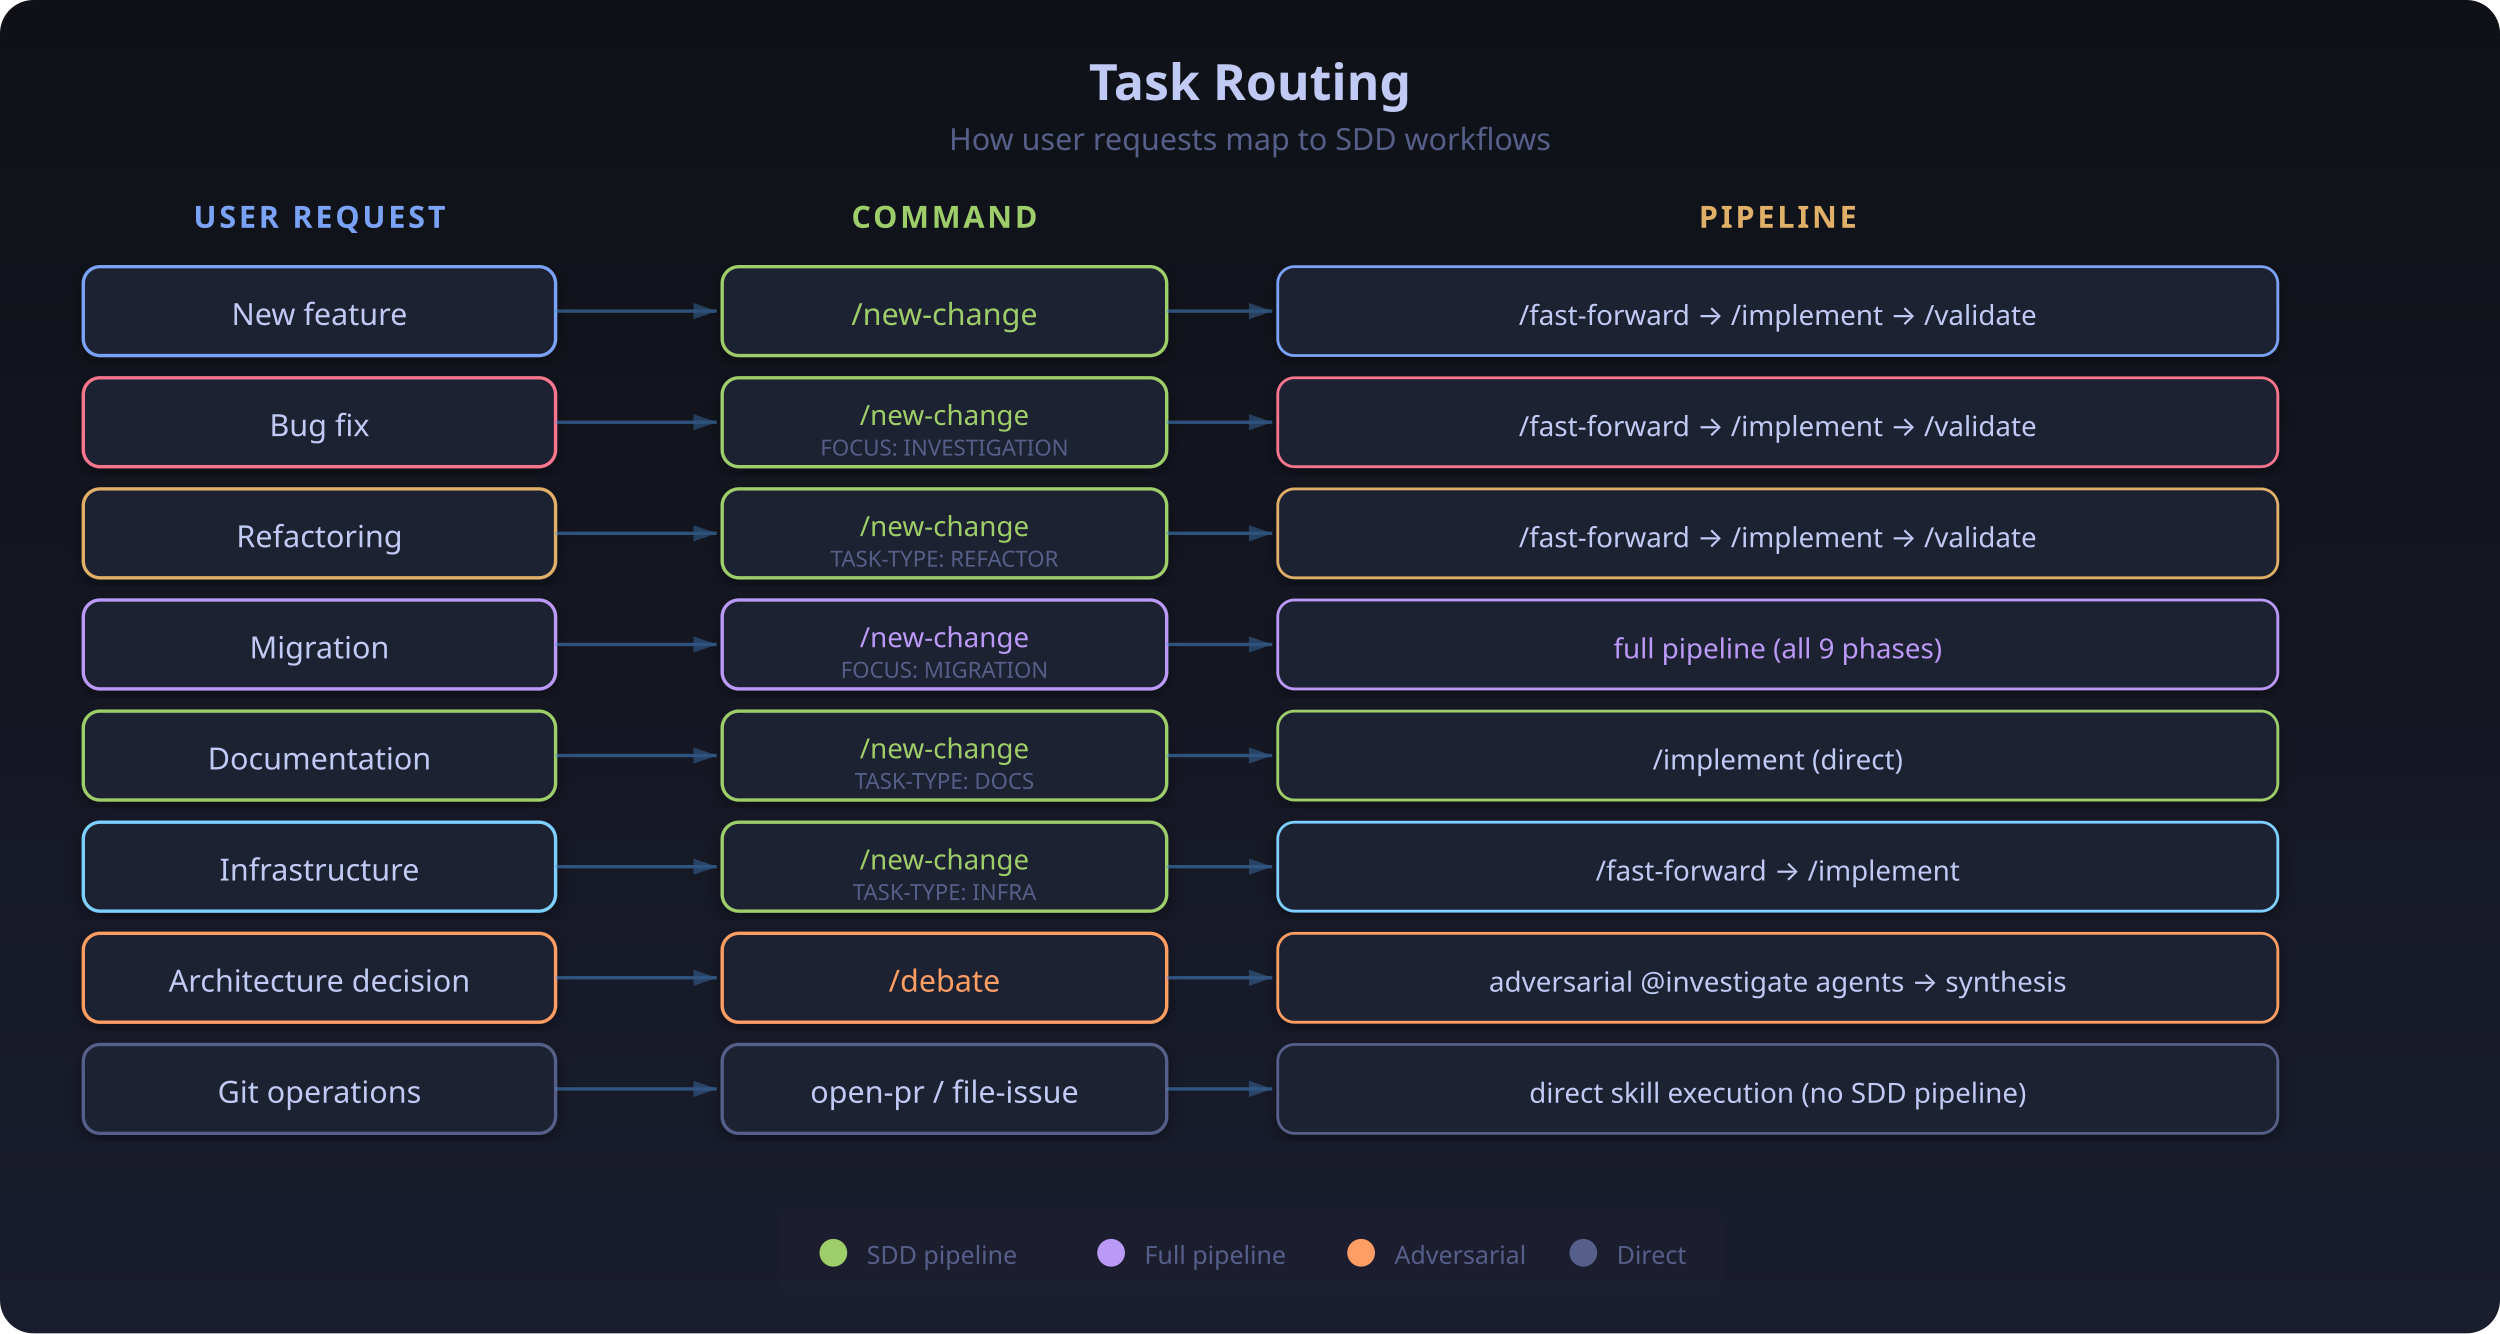
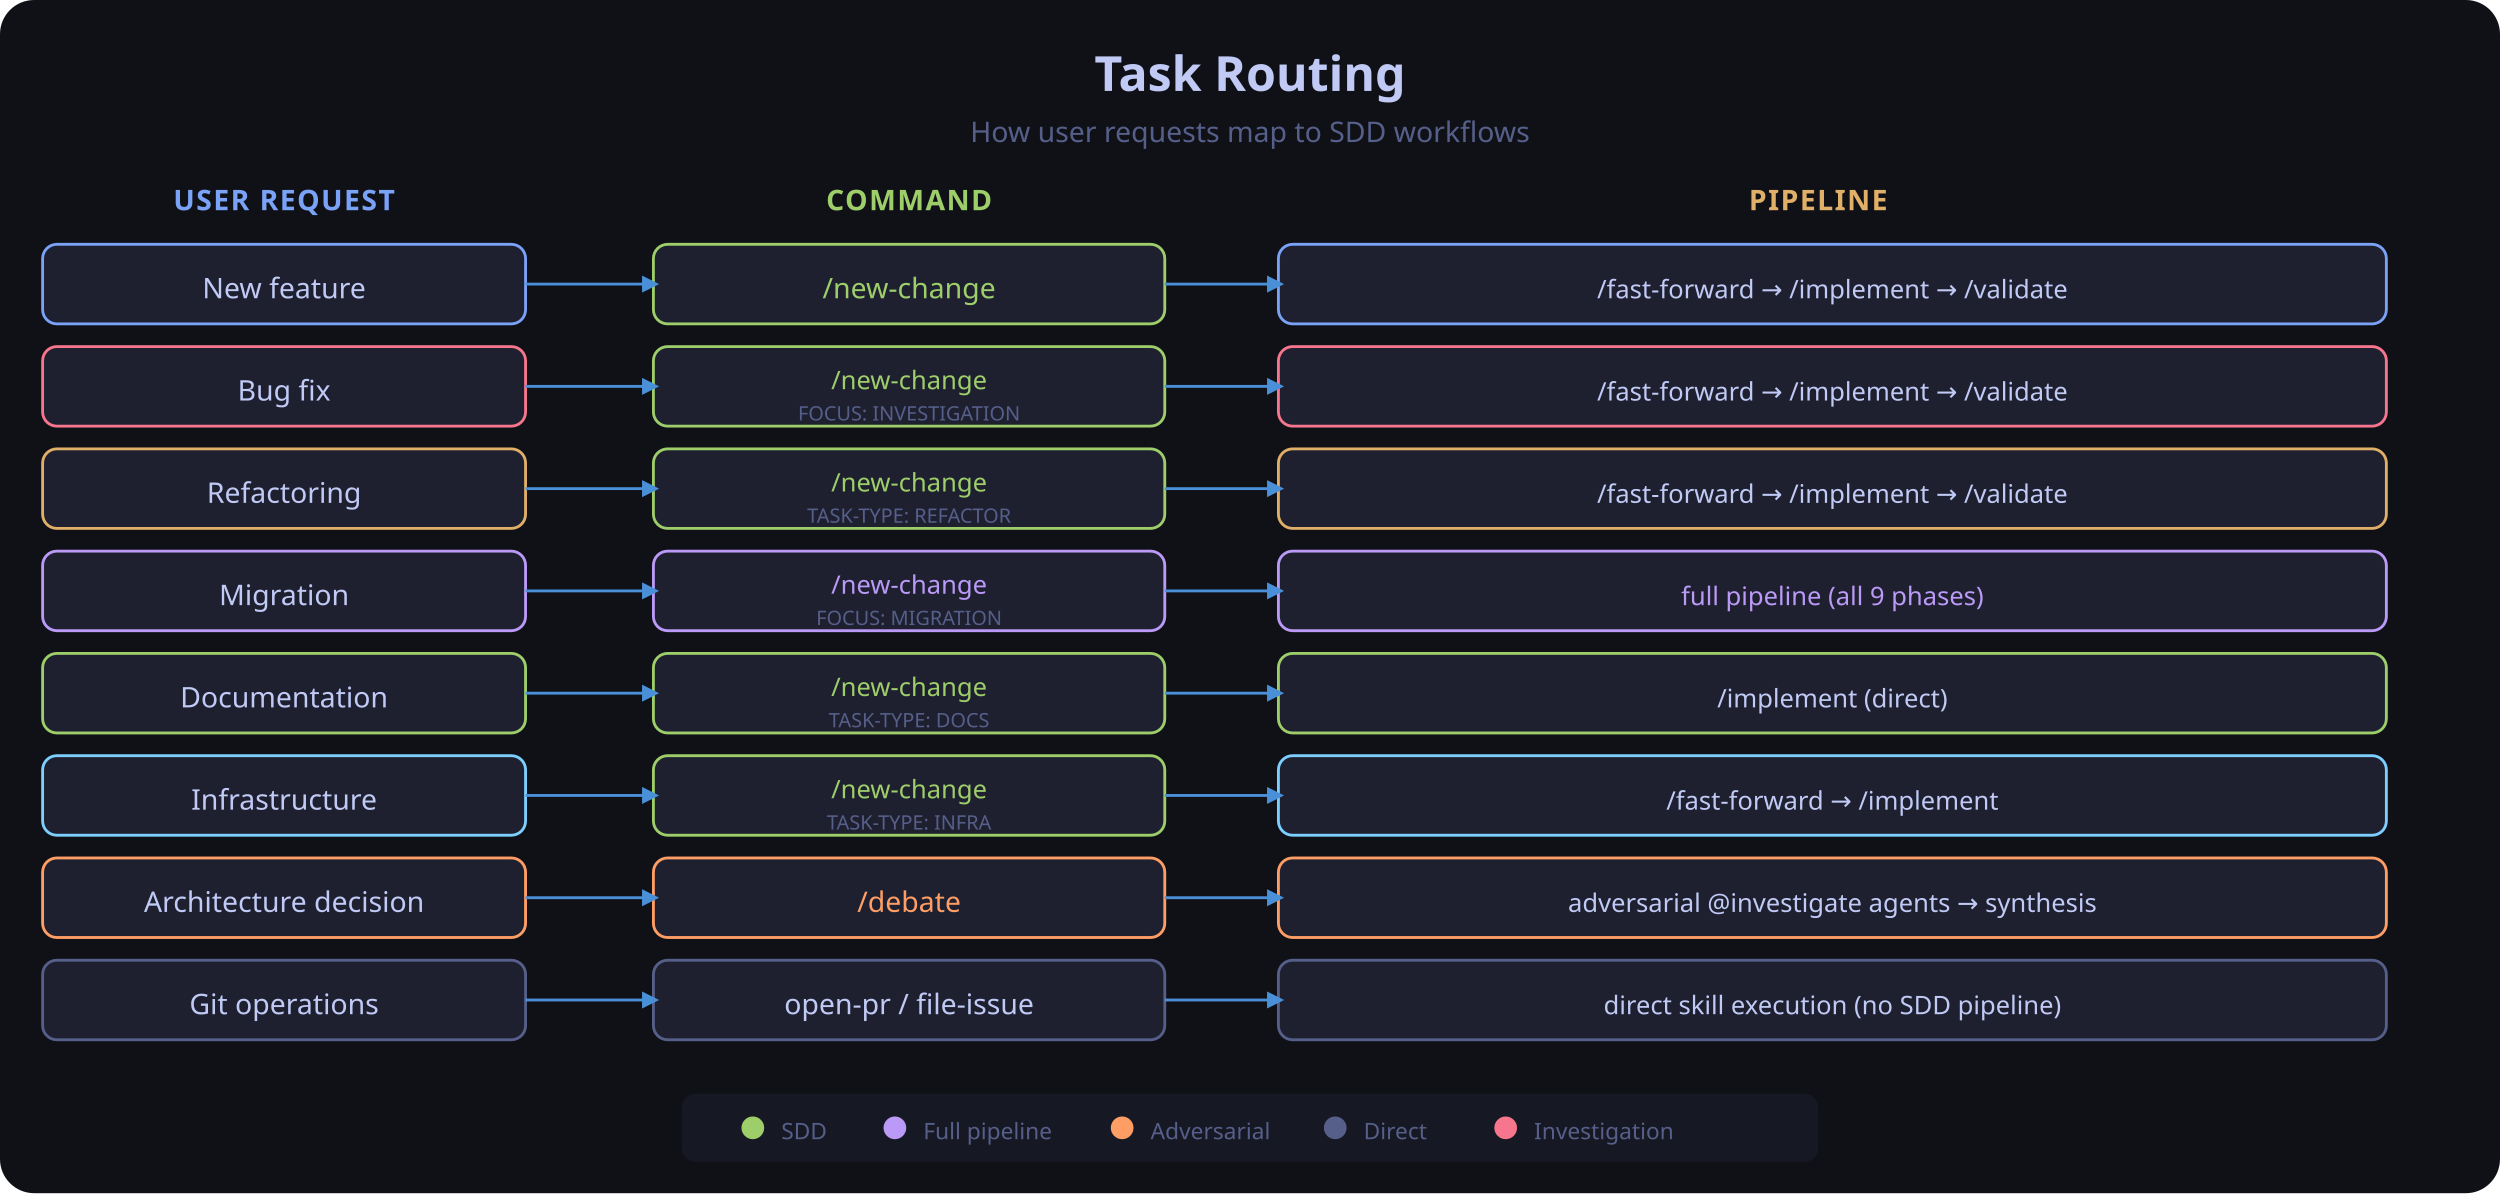
- <svg xmlns="http://www.w3.org/2000/svg" viewBox="0 0 900 480" font-family="'Segoe UI', system-ui, -apple-system, sans-serif">
-   <defs>
-     <linearGradient id="bgR" x1="0" y1="0" x2="0" y2="1">
-       <stop offset="0%" stop-color="#0f1117" />
-       <stop offset="100%" stop-color="#1a1d2e" />
-     </linearGradient>
-     <filter id="shadowR">
-       <feDropShadow dx="0" dy="2" stdDeviation="3" flood-color="#000" flood-opacity="0.4" />
-     </filter>
-     <marker id="arrowR" viewBox="0 0 10 7" refX="10" refY="3.5" markerWidth="7" markerHeight="5" orient="auto">
-       <polygon points="0 0, 10 3.5, 0 7" fill="#4A90D9" opacity="0.7" />
-     </marker>
-   </defs>
-   <rect width="900" height="480" rx="12" fill="url(#bgR)" />
-   <text x="450" y="36" text-anchor="middle" fill="#c0caf5" font-size="18" font-weight="700">Task Routing</text>
-   <text x="450" y="54" text-anchor="middle" fill="#565f89" font-size="11">How user requests map to SDD workflows</text>
-   <text x="115" y="82" text-anchor="middle" fill="#7aa2f7" font-size="11" font-weight="600" letter-spacing="1">USER REQUEST</text>
-   <g filter="url(#shadowR)">
-     <rect x="30" y="96" width="170" height="32" rx="6" fill="#1e2030" stroke="#7aa2f7" stroke-width="1.2" />
-     <text x="115" y="117" text-anchor="middle" fill="#c0caf5" font-size="11">New feature</text>
-   </g>
-   <g filter="url(#shadowR)">
-     <rect x="30" y="136" width="170" height="32" rx="6" fill="#1e2030" stroke="#f7768e" stroke-width="1.2" />
-     <text x="115" y="157" text-anchor="middle" fill="#c0caf5" font-size="11">Bug fix</text>
-   </g>
-   <g filter="url(#shadowR)">
-     <rect x="30" y="176" width="170" height="32" rx="6" fill="#1e2030" stroke="#e0af68" stroke-width="1.2" />
-     <text x="115" y="197" text-anchor="middle" fill="#c0caf5" font-size="11">Refactoring</text>
-   </g>
-   <g filter="url(#shadowR)">
-     <rect x="30" y="216" width="170" height="32" rx="6" fill="#1e2030" stroke="#bb9af7" stroke-width="1.2" />
-     <text x="115" y="237" text-anchor="middle" fill="#c0caf5" font-size="11">Migration</text>
-   </g>
-   <g filter="url(#shadowR)">
-     <rect x="30" y="256" width="170" height="32" rx="6" fill="#1e2030" stroke="#9ece6a" stroke-width="1.2" />
-     <text x="115" y="277" text-anchor="middle" fill="#c0caf5" font-size="11">Documentation</text>
-   </g>
-   <g filter="url(#shadowR)">
-     <rect x="30" y="296" width="170" height="32" rx="6" fill="#1e2030" stroke="#7dcfff" stroke-width="1.2" />
-     <text x="115" y="317" text-anchor="middle" fill="#c0caf5" font-size="11">Infrastructure</text>
-   </g>
-   <g filter="url(#shadowR)">
-     <rect x="30" y="336" width="170" height="32" rx="6" fill="#1e2030" stroke="#ff9e64" stroke-width="1.2" />
-     <text x="115" y="357" text-anchor="middle" fill="#c0caf5" font-size="11">Architecture decision</text>
-   </g>
-   <g filter="url(#shadowR)">
-     <rect x="30" y="376" width="170" height="32" rx="6" fill="#1e2030" stroke="#565f89" stroke-width="1.2" />
-     <text x="115" y="397" text-anchor="middle" fill="#c0caf5" font-size="11">Git operations</text>
-   </g>
-   <text x="340" y="82" text-anchor="middle" fill="#9ece6a" font-size="11" font-weight="600" letter-spacing="1">COMMAND</text>
-   <g filter="url(#shadowR)">
-     <rect x="260" y="96" width="160" height="32" rx="6" fill="#1e2030" stroke="#9ece6a" stroke-width="1.2" />
-     <text x="340" y="117" text-anchor="middle" fill="#9ece6a" font-size="11" font-weight="500">/new-change</text>
-   </g>
-   <g filter="url(#shadowR)">
-     <rect x="260" y="136" width="160" height="32" rx="6" fill="#1e2030" stroke="#9ece6a" stroke-width="1.2" />
-     <text x="340" y="153" text-anchor="middle" fill="#9ece6a" font-size="10" font-weight="500">/new-change</text>
-     <text x="340" y="164" text-anchor="middle" fill="#565f89" font-size="8">FOCUS: INVESTIGATION</text>
-   </g>
-   <g filter="url(#shadowR)">
-     <rect x="260" y="176" width="160" height="32" rx="6" fill="#1e2030" stroke="#9ece6a" stroke-width="1.2" />
-     <text x="340" y="193" text-anchor="middle" fill="#9ece6a" font-size="10" font-weight="500">/new-change</text>
-     <text x="340" y="204" text-anchor="middle" fill="#565f89" font-size="8">TASK-TYPE: REFACTOR</text>
-   </g>
-   <g filter="url(#shadowR)">
-     <rect x="260" y="216" width="160" height="32" rx="6" fill="#1e2030" stroke="#bb9af7" stroke-width="1.2" />
-     <text x="340" y="233" text-anchor="middle" fill="#bb9af7" font-size="10" font-weight="500">/new-change</text>
-     <text x="340" y="244" text-anchor="middle" fill="#565f89" font-size="8">FOCUS: MIGRATION</text>
-   </g>
-   <g filter="url(#shadowR)">
-     <rect x="260" y="256" width="160" height="32" rx="6" fill="#1e2030" stroke="#9ece6a" stroke-width="1.2" />
-     <text x="340" y="273" text-anchor="middle" fill="#9ece6a" font-size="10" font-weight="500">/new-change</text>
-     <text x="340" y="284" text-anchor="middle" fill="#565f89" font-size="8">TASK-TYPE: DOCS</text>
-   </g>
-   <g filter="url(#shadowR)">
-     <rect x="260" y="296" width="160" height="32" rx="6" fill="#1e2030" stroke="#9ece6a" stroke-width="1.2" />
-     <text x="340" y="313" text-anchor="middle" fill="#9ece6a" font-size="10" font-weight="500">/new-change</text>
-     <text x="340" y="324" text-anchor="middle" fill="#565f89" font-size="8">TASK-TYPE: INFRA</text>
-   </g>
-   <g filter="url(#shadowR)">
-     <rect x="260" y="336" width="160" height="32" rx="6" fill="#1e2030" stroke="#ff9e64" stroke-width="1.2" />
-     <text x="340" y="357" text-anchor="middle" fill="#ff9e64" font-size="11" font-weight="500">/debate</text>
-   </g>
-   <g filter="url(#shadowR)">
-     <rect x="260" y="376" width="160" height="32" rx="6" fill="#1e2030" stroke="#565f89" stroke-width="1.2" />
-     <text x="340" y="397" text-anchor="middle" fill="#c0caf5" font-size="11" font-weight="500">open-pr / file-issue</text>
-   </g>
-   <line x1="200" y1="112" x2="258" y2="112" stroke="#4A90D9" stroke-width="1.2" marker-end="url(#arrowR)" opacity="0.5" />
-   <line x1="200" y1="152" x2="258" y2="152" stroke="#4A90D9" stroke-width="1.2" marker-end="url(#arrowR)" opacity="0.5" />
-   <line x1="200" y1="192" x2="258" y2="192" stroke="#4A90D9" stroke-width="1.2" marker-end="url(#arrowR)" opacity="0.5" />
-   <line x1="200" y1="232" x2="258" y2="232" stroke="#4A90D9" stroke-width="1.2" marker-end="url(#arrowR)" opacity="0.5" />
-   <line x1="200" y1="272" x2="258" y2="272" stroke="#4A90D9" stroke-width="1.2" marker-end="url(#arrowR)" opacity="0.5" />
-   <line x1="200" y1="312" x2="258" y2="312" stroke="#4A90D9" stroke-width="1.2" marker-end="url(#arrowR)" opacity="0.5" />
-   <line x1="200" y1="352" x2="258" y2="352" stroke="#4A90D9" stroke-width="1.2" marker-end="url(#arrowR)" opacity="0.5" />
-   <line x1="200" y1="392" x2="258" y2="392" stroke="#4A90D9" stroke-width="1.2" marker-end="url(#arrowR)" opacity="0.5" />
-   <text x="640" y="82" text-anchor="middle" fill="#e0af68" font-size="11" font-weight="600" letter-spacing="1">PIPELINE</text>
-   <g filter="url(#shadowR)">
-     <rect x="460" y="96" width="360" height="32" rx="6" fill="#1e2030" stroke="#7aa2f7" stroke-width="1" />
-     <text x="640" y="117" text-anchor="middle" fill="#c0caf5" font-size="10">/fast-forward → /implement → /validate</text>
-   </g>
-   <g filter="url(#shadowR)">
-     <rect x="460" y="136" width="360" height="32" rx="6" fill="#1e2030" stroke="#f7768e" stroke-width="1" />
-     <text x="640" y="157" text-anchor="middle" fill="#c0caf5" font-size="10">/fast-forward → /implement → /validate</text>
-   </g>
-   <g filter="url(#shadowR)">
-     <rect x="460" y="176" width="360" height="32" rx="6" fill="#1e2030" stroke="#e0af68" stroke-width="1" />
-     <text x="640" y="197" text-anchor="middle" fill="#c0caf5" font-size="10">/fast-forward → /implement → /validate</text>
-   </g>
-   <g filter="url(#shadowR)">
-     <rect x="460" y="216" width="360" height="32" rx="6" fill="#1e2030" stroke="#bb9af7" stroke-width="1" />
-     <text x="640" y="237" text-anchor="middle" fill="#bb9af7" font-size="10">full pipeline (all 9 phases)</text>
-   </g>
-   <g filter="url(#shadowR)">
-     <rect x="460" y="256" width="360" height="32" rx="6" fill="#1e2030" stroke="#9ece6a" stroke-width="1" />
-     <text x="640" y="277" text-anchor="middle" fill="#c0caf5" font-size="10">/implement (direct)</text>
-   </g>
-   <g filter="url(#shadowR)">
-     <rect x="460" y="296" width="360" height="32" rx="6" fill="#1e2030" stroke="#7dcfff" stroke-width="1" />
-     <text x="640" y="317" text-anchor="middle" fill="#c0caf5" font-size="10">/fast-forward → /implement</text>
-   </g>
-   <g filter="url(#shadowR)">
-     <rect x="460" y="336" width="360" height="32" rx="6" fill="#1e2030" stroke="#ff9e64" stroke-width="1" />
-     <text x="640" y="357" text-anchor="middle" fill="#c0caf5" font-size="10">adversarial @investigate agents → synthesis</text>
-   </g>
-   <g filter="url(#shadowR)">
-     <rect x="460" y="376" width="360" height="32" rx="6" fill="#1e2030" stroke="#565f89" stroke-width="1" />
-     <text x="640" y="397" text-anchor="middle" fill="#c0caf5" font-size="10">direct skill execution (no SDD pipeline)</text>
-   </g>
-   <line x1="420" y1="112" x2="458" y2="112" stroke="#4A90D9" stroke-width="1.2" marker-end="url(#arrowR)" opacity="0.5" />
-   <line x1="420" y1="152" x2="458" y2="152" stroke="#4A90D9" stroke-width="1.2" marker-end="url(#arrowR)" opacity="0.5" />
-   <line x1="420" y1="192" x2="458" y2="192" stroke="#4A90D9" stroke-width="1.2" marker-end="url(#arrowR)" opacity="0.5" />
-   <line x1="420" y1="232" x2="458" y2="232" stroke="#4A90D9" stroke-width="1.2" marker-end="url(#arrowR)" opacity="0.5" />
-   <line x1="420" y1="272" x2="458" y2="272" stroke="#4A90D9" stroke-width="1.2" marker-end="url(#arrowR)" opacity="0.5" />
-   <line x1="420" y1="312" x2="458" y2="312" stroke="#4A90D9" stroke-width="1.2" marker-end="url(#arrowR)" opacity="0.5" />
-   <line x1="420" y1="352" x2="458" y2="352" stroke="#4A90D9" stroke-width="1.2" marker-end="url(#arrowR)" opacity="0.5" />
-   <line x1="420" y1="392" x2="458" y2="392" stroke="#4A90D9" stroke-width="1.2" marker-end="url(#arrowR)" opacity="0.5" />
-   <g transform="translate(280,435)">
-     <rect x="0" y="0" width="340" height="32" rx="6" fill="#1e2030" opacity="0.6" />
-     <circle cx="20" cy="16" r="5" fill="#9ece6a" />
-     <text x="32" y="20" fill="#565f89" font-size="9">SDD pipeline</text>
-     <circle cx="120" cy="16" r="5" fill="#bb9af7" />
-     <text x="132" y="20" fill="#565f89" font-size="9">Full pipeline</text>
-     <circle cx="210" cy="16" r="5" fill="#ff9e64" />
-     <text x="222" y="20" fill="#565f89" font-size="9">Adversarial</text>
-     <circle cx="290" cy="16" r="5" fill="#565f89" />
-     <text x="302" y="20" fill="#565f89" font-size="9">Direct</text>
-   </g>
+ <svg xmlns="http://www.w3.org/2000/svg" viewBox="0 0 880 420" font-family="'Segoe UI',system-ui,sans-serif">
+   <rect width="880" height="420" rx="12" fill="#0f1117" />
+   <text x="440" y="32" text-anchor="middle" fill="#c0caf5" font-size="17" font-weight="700">Task Routing</text>
+   <text x="440" y="50" text-anchor="middle" fill="#565f89" font-size="10">How user requests map to SDD workflows</text>
+   <text x="100" y="74" text-anchor="middle" fill="#7aa2f7" font-size="10" font-weight="600" letter-spacing="0.5">USER REQUEST</text>
+   <text x="320" y="74" text-anchor="middle" fill="#9ece6a" font-size="10" font-weight="600" letter-spacing="0.5">COMMAND</text>
+   <text x="640" y="74" text-anchor="middle" fill="#e0af68" font-size="10" font-weight="600" letter-spacing="0.5">PIPELINE</text>
+   <rect x="15" y="86" width="170" height="28" rx="5" fill="#1e2030" stroke="#7aa2f7" stroke-width="1" />
+   <text x="100" y="105" text-anchor="middle" fill="#c0caf5" font-size="10">New feature</text>
+   <rect x="230" y="86" width="180" height="28" rx="5" fill="#1e2030" stroke="#9ece6a" stroke-width="1" />
+   <text x="320" y="105" text-anchor="middle" fill="#9ece6a" font-size="10">/new-change</text>
+   <rect x="450" y="86" width="390" height="28" rx="5" fill="#1e2030" stroke="#7aa2f7" stroke-width="1" />
+   <text x="645" y="105" text-anchor="middle" fill="#c0caf5" font-size="9">/fast-forward → /implement → /validate</text>
+   <rect x="15" y="122" width="170" height="28" rx="5" fill="#1e2030" stroke="#f7768e" stroke-width="1" />
+   <text x="100" y="141" text-anchor="middle" fill="#c0caf5" font-size="10">Bug fix</text>
+   <rect x="230" y="122" width="180" height="28" rx="5" fill="#1e2030" stroke="#9ece6a" stroke-width="1" />
+   <text x="320" y="137" text-anchor="middle" fill="#9ece6a" font-size="9">/new-change</text>
+   <text x="320" y="148" text-anchor="middle" fill="#565f89" font-size="7">FOCUS: INVESTIGATION</text>
+   <rect x="450" y="122" width="390" height="28" rx="5" fill="#1e2030" stroke="#f7768e" stroke-width="1" />
+   <text x="645" y="141" text-anchor="middle" fill="#c0caf5" font-size="9">/fast-forward → /implement → /validate</text>
+   <rect x="15" y="158" width="170" height="28" rx="5" fill="#1e2030" stroke="#e0af68" stroke-width="1" />
+   <text x="100" y="177" text-anchor="middle" fill="#c0caf5" font-size="10">Refactoring</text>
+   <rect x="230" y="158" width="180" height="28" rx="5" fill="#1e2030" stroke="#9ece6a" stroke-width="1" />
+   <text x="320" y="173" text-anchor="middle" fill="#9ece6a" font-size="9">/new-change</text>
+   <text x="320" y="184" text-anchor="middle" fill="#565f89" font-size="7">TASK-TYPE: REFACTOR</text>
+   <rect x="450" y="158" width="390" height="28" rx="5" fill="#1e2030" stroke="#e0af68" stroke-width="1" />
+   <text x="645" y="177" text-anchor="middle" fill="#c0caf5" font-size="9">/fast-forward → /implement → /validate</text>
+   <rect x="15" y="194" width="170" height="28" rx="5" fill="#1e2030" stroke="#bb9af7" stroke-width="1" />
+   <text x="100" y="213" text-anchor="middle" fill="#c0caf5" font-size="10">Migration</text>
+   <rect x="230" y="194" width="180" height="28" rx="5" fill="#1e2030" stroke="#bb9af7" stroke-width="1" />
+   <text x="320" y="209" text-anchor="middle" fill="#bb9af7" font-size="9">/new-change</text>
+   <text x="320" y="220" text-anchor="middle" fill="#565f89" font-size="7">FOCUS: MIGRATION</text>
+   <rect x="450" y="194" width="390" height="28" rx="5" fill="#1e2030" stroke="#bb9af7" stroke-width="1" />
+   <text x="645" y="213" text-anchor="middle" fill="#bb9af7" font-size="9">full pipeline (all 9 phases)</text>
+   <rect x="15" y="230" width="170" height="28" rx="5" fill="#1e2030" stroke="#9ece6a" stroke-width="1" />
+   <text x="100" y="249" text-anchor="middle" fill="#c0caf5" font-size="10">Documentation</text>
+   <rect x="230" y="230" width="180" height="28" rx="5" fill="#1e2030" stroke="#9ece6a" stroke-width="1" />
+   <text x="320" y="245" text-anchor="middle" fill="#9ece6a" font-size="9">/new-change</text>
+   <text x="320" y="256" text-anchor="middle" fill="#565f89" font-size="7">TASK-TYPE: DOCS</text>
+   <rect x="450" y="230" width="390" height="28" rx="5" fill="#1e2030" stroke="#9ece6a" stroke-width="1" />
+   <text x="645" y="249" text-anchor="middle" fill="#c0caf5" font-size="9">/implement (direct)</text>
+   <rect x="15" y="266" width="170" height="28" rx="5" fill="#1e2030" stroke="#7dcfff" stroke-width="1" />
+   <text x="100" y="285" text-anchor="middle" fill="#c0caf5" font-size="10">Infrastructure</text>
+   <rect x="230" y="266" width="180" height="28" rx="5" fill="#1e2030" stroke="#9ece6a" stroke-width="1" />
+   <text x="320" y="281" text-anchor="middle" fill="#9ece6a" font-size="9">/new-change</text>
+   <text x="320" y="292" text-anchor="middle" fill="#565f89" font-size="7">TASK-TYPE: INFRA</text>
+   <rect x="450" y="266" width="390" height="28" rx="5" fill="#1e2030" stroke="#7dcfff" stroke-width="1" />
+   <text x="645" y="285" text-anchor="middle" fill="#c0caf5" font-size="9">/fast-forward → /implement</text>
+   <rect x="15" y="302" width="170" height="28" rx="5" fill="#1e2030" stroke="#ff9e64" stroke-width="1" />
+   <text x="100" y="321" text-anchor="middle" fill="#c0caf5" font-size="10">Architecture decision</text>
+   <rect x="230" y="302" width="180" height="28" rx="5" fill="#1e2030" stroke="#ff9e64" stroke-width="1" />
+   <text x="320" y="321" text-anchor="middle" fill="#ff9e64" font-size="10">/debate</text>
+   <rect x="450" y="302" width="390" height="28" rx="5" fill="#1e2030" stroke="#ff9e64" stroke-width="1" />
+   <text x="645" y="321" text-anchor="middle" fill="#c0caf5" font-size="9">adversarial @investigate agents → synthesis</text>
+   <rect x="15" y="338" width="170" height="28" rx="5" fill="#1e2030" stroke="#565f89" stroke-width="1" />
+   <text x="100" y="357" text-anchor="middle" fill="#c0caf5" font-size="10">Git operations</text>
+   <rect x="230" y="338" width="180" height="28" rx="5" fill="#1e2030" stroke="#565f89" stroke-width="1" />
+   <text x="320" y="357" text-anchor="middle" fill="#c0caf5" font-size="10">open-pr / file-issue</text>
+   <rect x="450" y="338" width="390" height="28" rx="5" fill="#1e2030" stroke="#565f89" stroke-width="1" />
+   <text x="645" y="357" text-anchor="middle" fill="#c0caf5" font-size="9">direct skill execution (no SDD pipeline)</text>
+   <line x1="185" y1="100" x2="228" y2="100" stroke="#4A90D9" stroke-width="1" />
+   <polygon points="226,97 232,100 226,103" fill="#4A90D9" />
+   <line x1="185" y1="136" x2="228" y2="136" stroke="#4A90D9" stroke-width="1" />
+   <polygon points="226,133 232,136 226,139" fill="#4A90D9" />
+   <line x1="185" y1="172" x2="228" y2="172" stroke="#4A90D9" stroke-width="1" />
+   <polygon points="226,169 232,172 226,175" fill="#4A90D9" />
+   <line x1="185" y1="208" x2="228" y2="208" stroke="#4A90D9" stroke-width="1" />
+   <polygon points="226,205 232,208 226,211" fill="#4A90D9" />
+   <line x1="185" y1="244" x2="228" y2="244" stroke="#4A90D9" stroke-width="1" />
+   <polygon points="226,241 232,244 226,247" fill="#4A90D9" />
+   <line x1="185" y1="280" x2="228" y2="280" stroke="#4A90D9" stroke-width="1" />
+   <polygon points="226,277 232,280 226,283" fill="#4A90D9" />
+   <line x1="185" y1="316" x2="228" y2="316" stroke="#4A90D9" stroke-width="1" />
+   <polygon points="226,313 232,316 226,319" fill="#4A90D9" />
+   <line x1="185" y1="352" x2="228" y2="352" stroke="#4A90D9" stroke-width="1" />
+   <polygon points="226,349 232,352 226,355" fill="#4A90D9" />
+   <line x1="410" y1="100" x2="448" y2="100" stroke="#4A90D9" stroke-width="1" />
+   <polygon points="446,97 452,100 446,103" fill="#4A90D9" />
+   <line x1="410" y1="136" x2="448" y2="136" stroke="#4A90D9" stroke-width="1" />
+   <polygon points="446,133 452,136 446,139" fill="#4A90D9" />
+   <line x1="410" y1="172" x2="448" y2="172" stroke="#4A90D9" stroke-width="1" />
+   <polygon points="446,169 452,172 446,175" fill="#4A90D9" />
+   <line x1="410" y1="208" x2="448" y2="208" stroke="#4A90D9" stroke-width="1" />
+   <polygon points="446,205 452,208 446,211" fill="#4A90D9" />
+   <line x1="410" y1="244" x2="448" y2="244" stroke="#4A90D9" stroke-width="1" />
+   <polygon points="446,241 452,244 446,247" fill="#4A90D9" />
+   <line x1="410" y1="280" x2="448" y2="280" stroke="#4A90D9" stroke-width="1" />
+   <polygon points="446,277 452,280 446,283" fill="#4A90D9" />
+   <line x1="410" y1="316" x2="448" y2="316" stroke="#4A90D9" stroke-width="1" />
+   <polygon points="446,313 452,316 446,319" fill="#4A90D9" />
+   <line x1="410" y1="352" x2="448" y2="352" stroke="#4A90D9" stroke-width="1" />
+   <polygon points="446,349 452,352 446,355" fill="#4A90D9" />
+   <rect x="240" y="385" width="400" height="24" rx="5" fill="#1e2030" opacity="0.5" />
+   <circle cx="265" cy="397" r="4" fill="#9ece6a" />
+   <text x="275" y="401" fill="#565f89" font-size="8">SDD</text>
+   <circle cx="315" cy="397" r="4" fill="#bb9af7" />
+   <text x="325" y="401" fill="#565f89" font-size="8">Full pipeline</text>
+   <circle cx="395" cy="397" r="4" fill="#ff9e64" />
+   <text x="405" y="401" fill="#565f89" font-size="8">Adversarial</text>
+   <circle cx="470" cy="397" r="4" fill="#565f89" />
+   <text x="480" y="401" fill="#565f89" font-size="8">Direct</text>
+   <circle cx="530" cy="397" r="4" fill="#f7768e" />
+   <text x="540" y="401" fill="#565f89" font-size="8">Investigation</text>
</svg>
